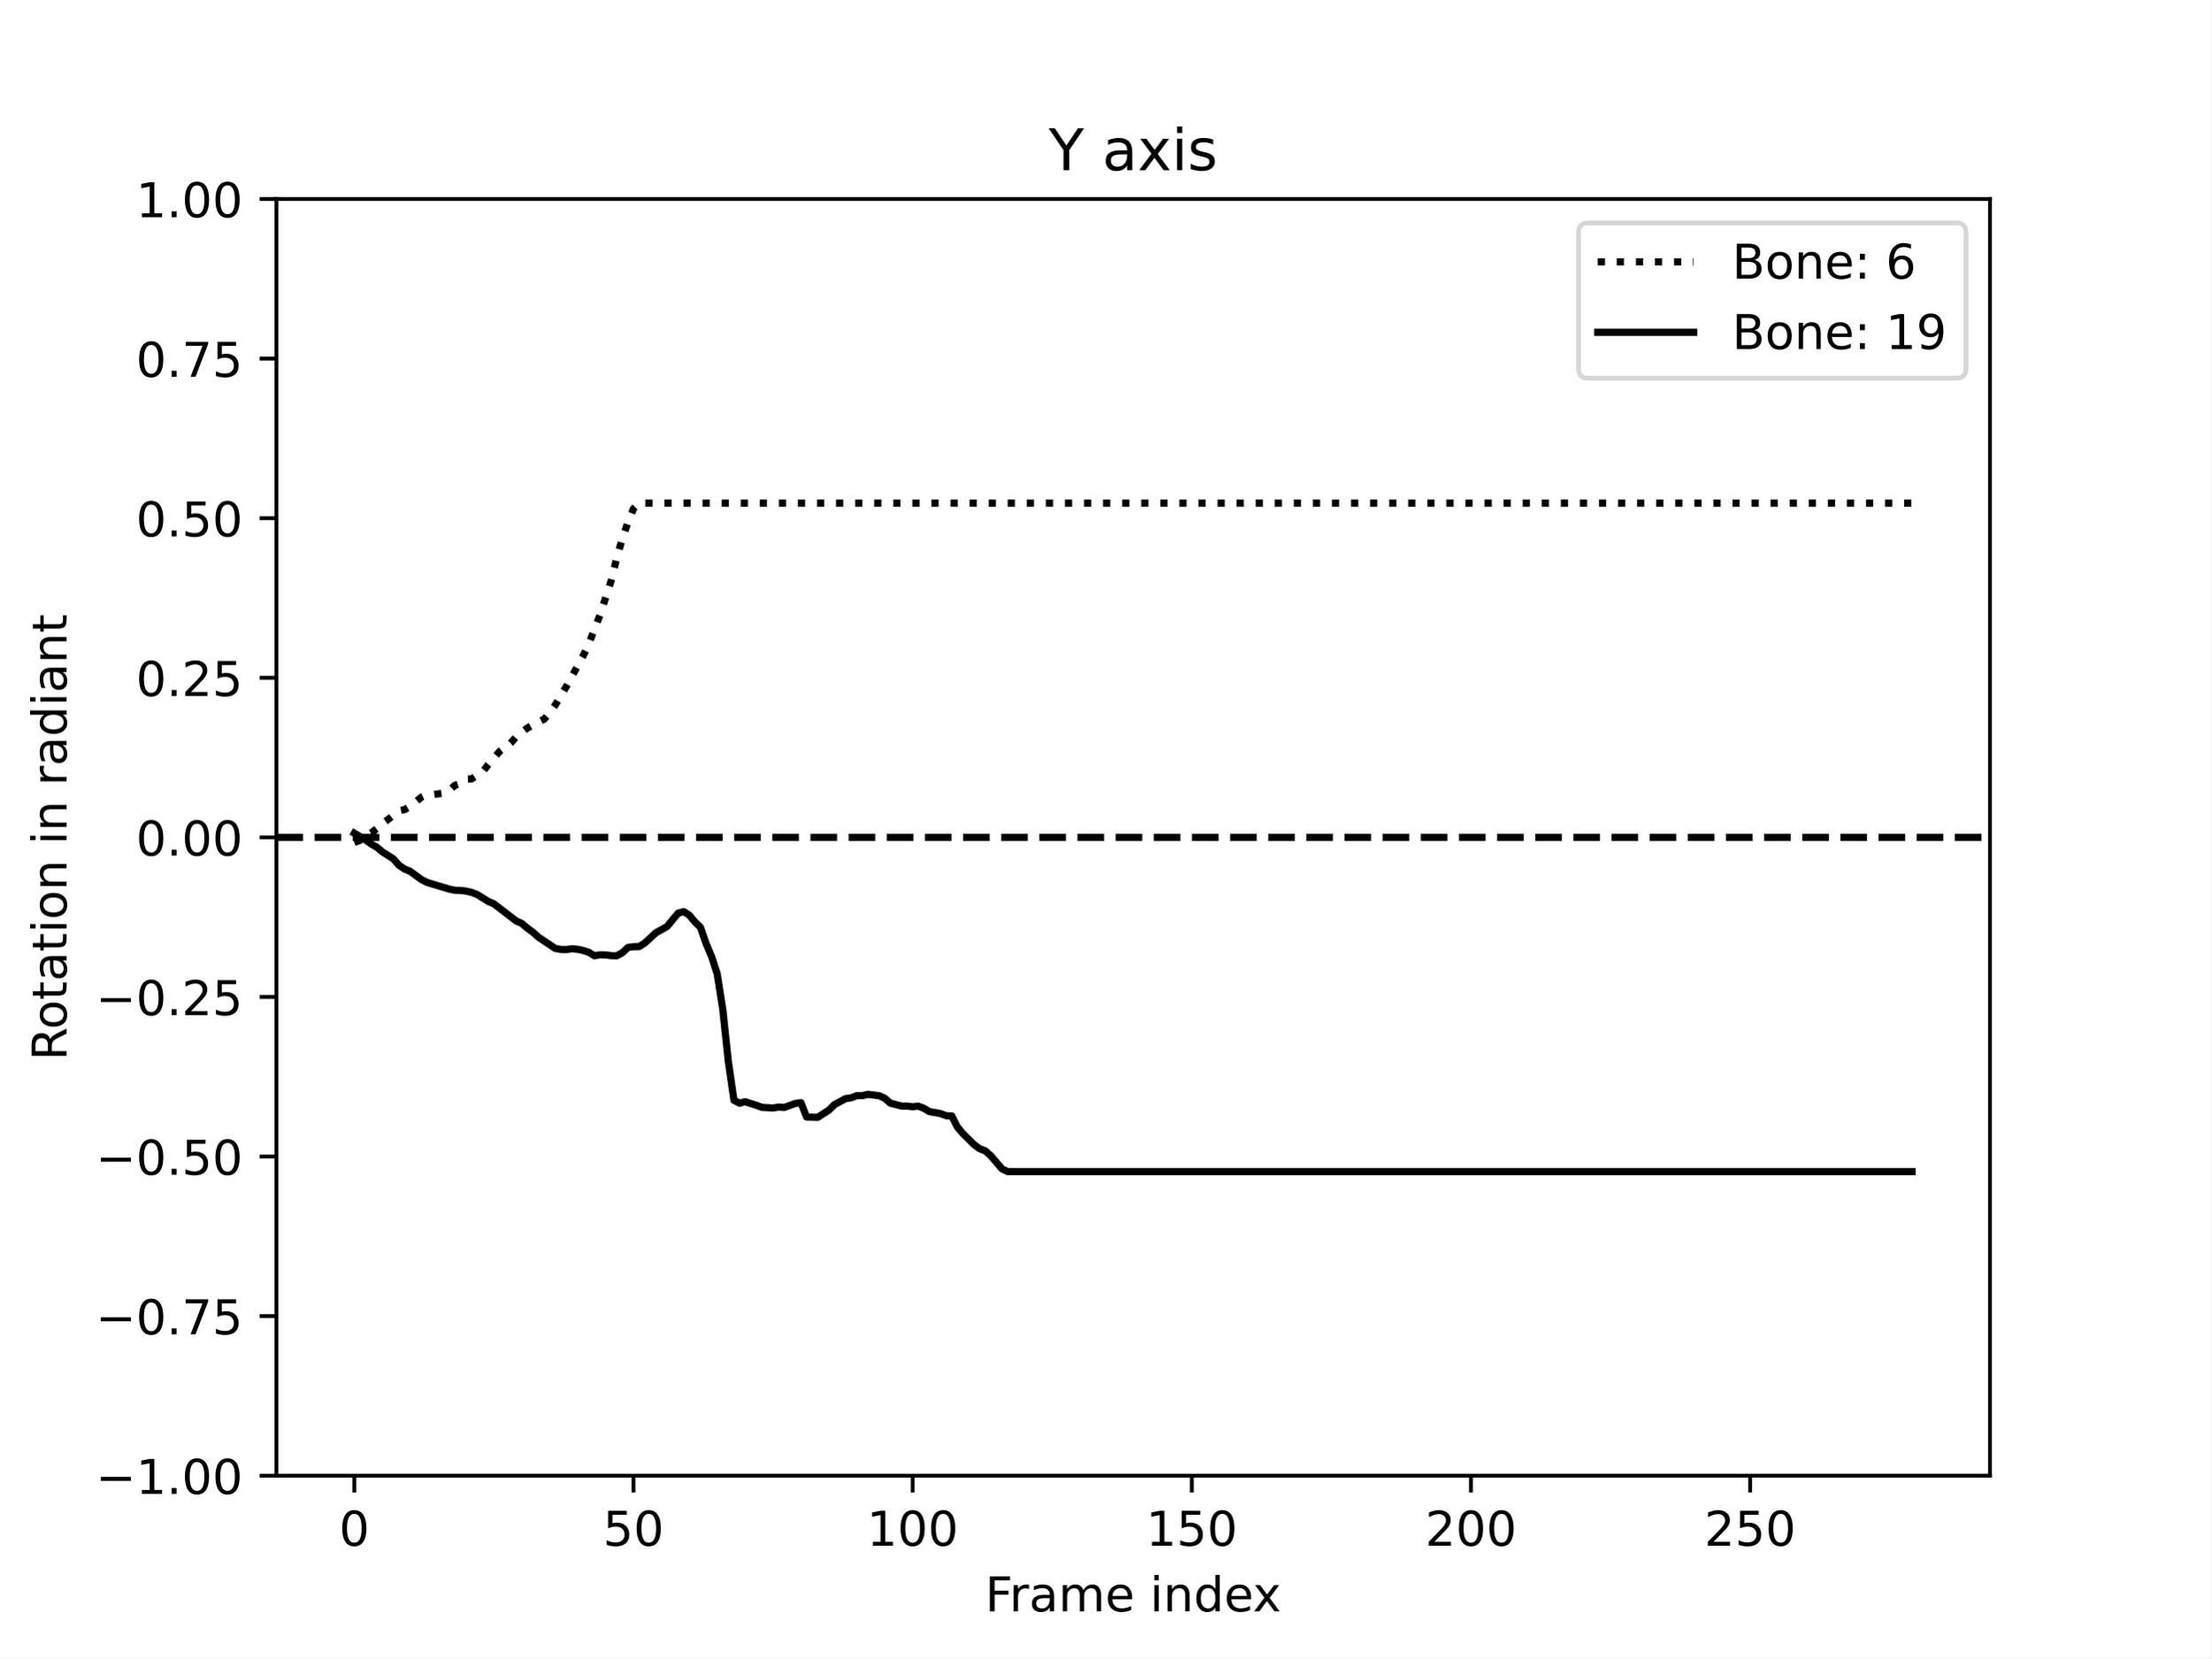
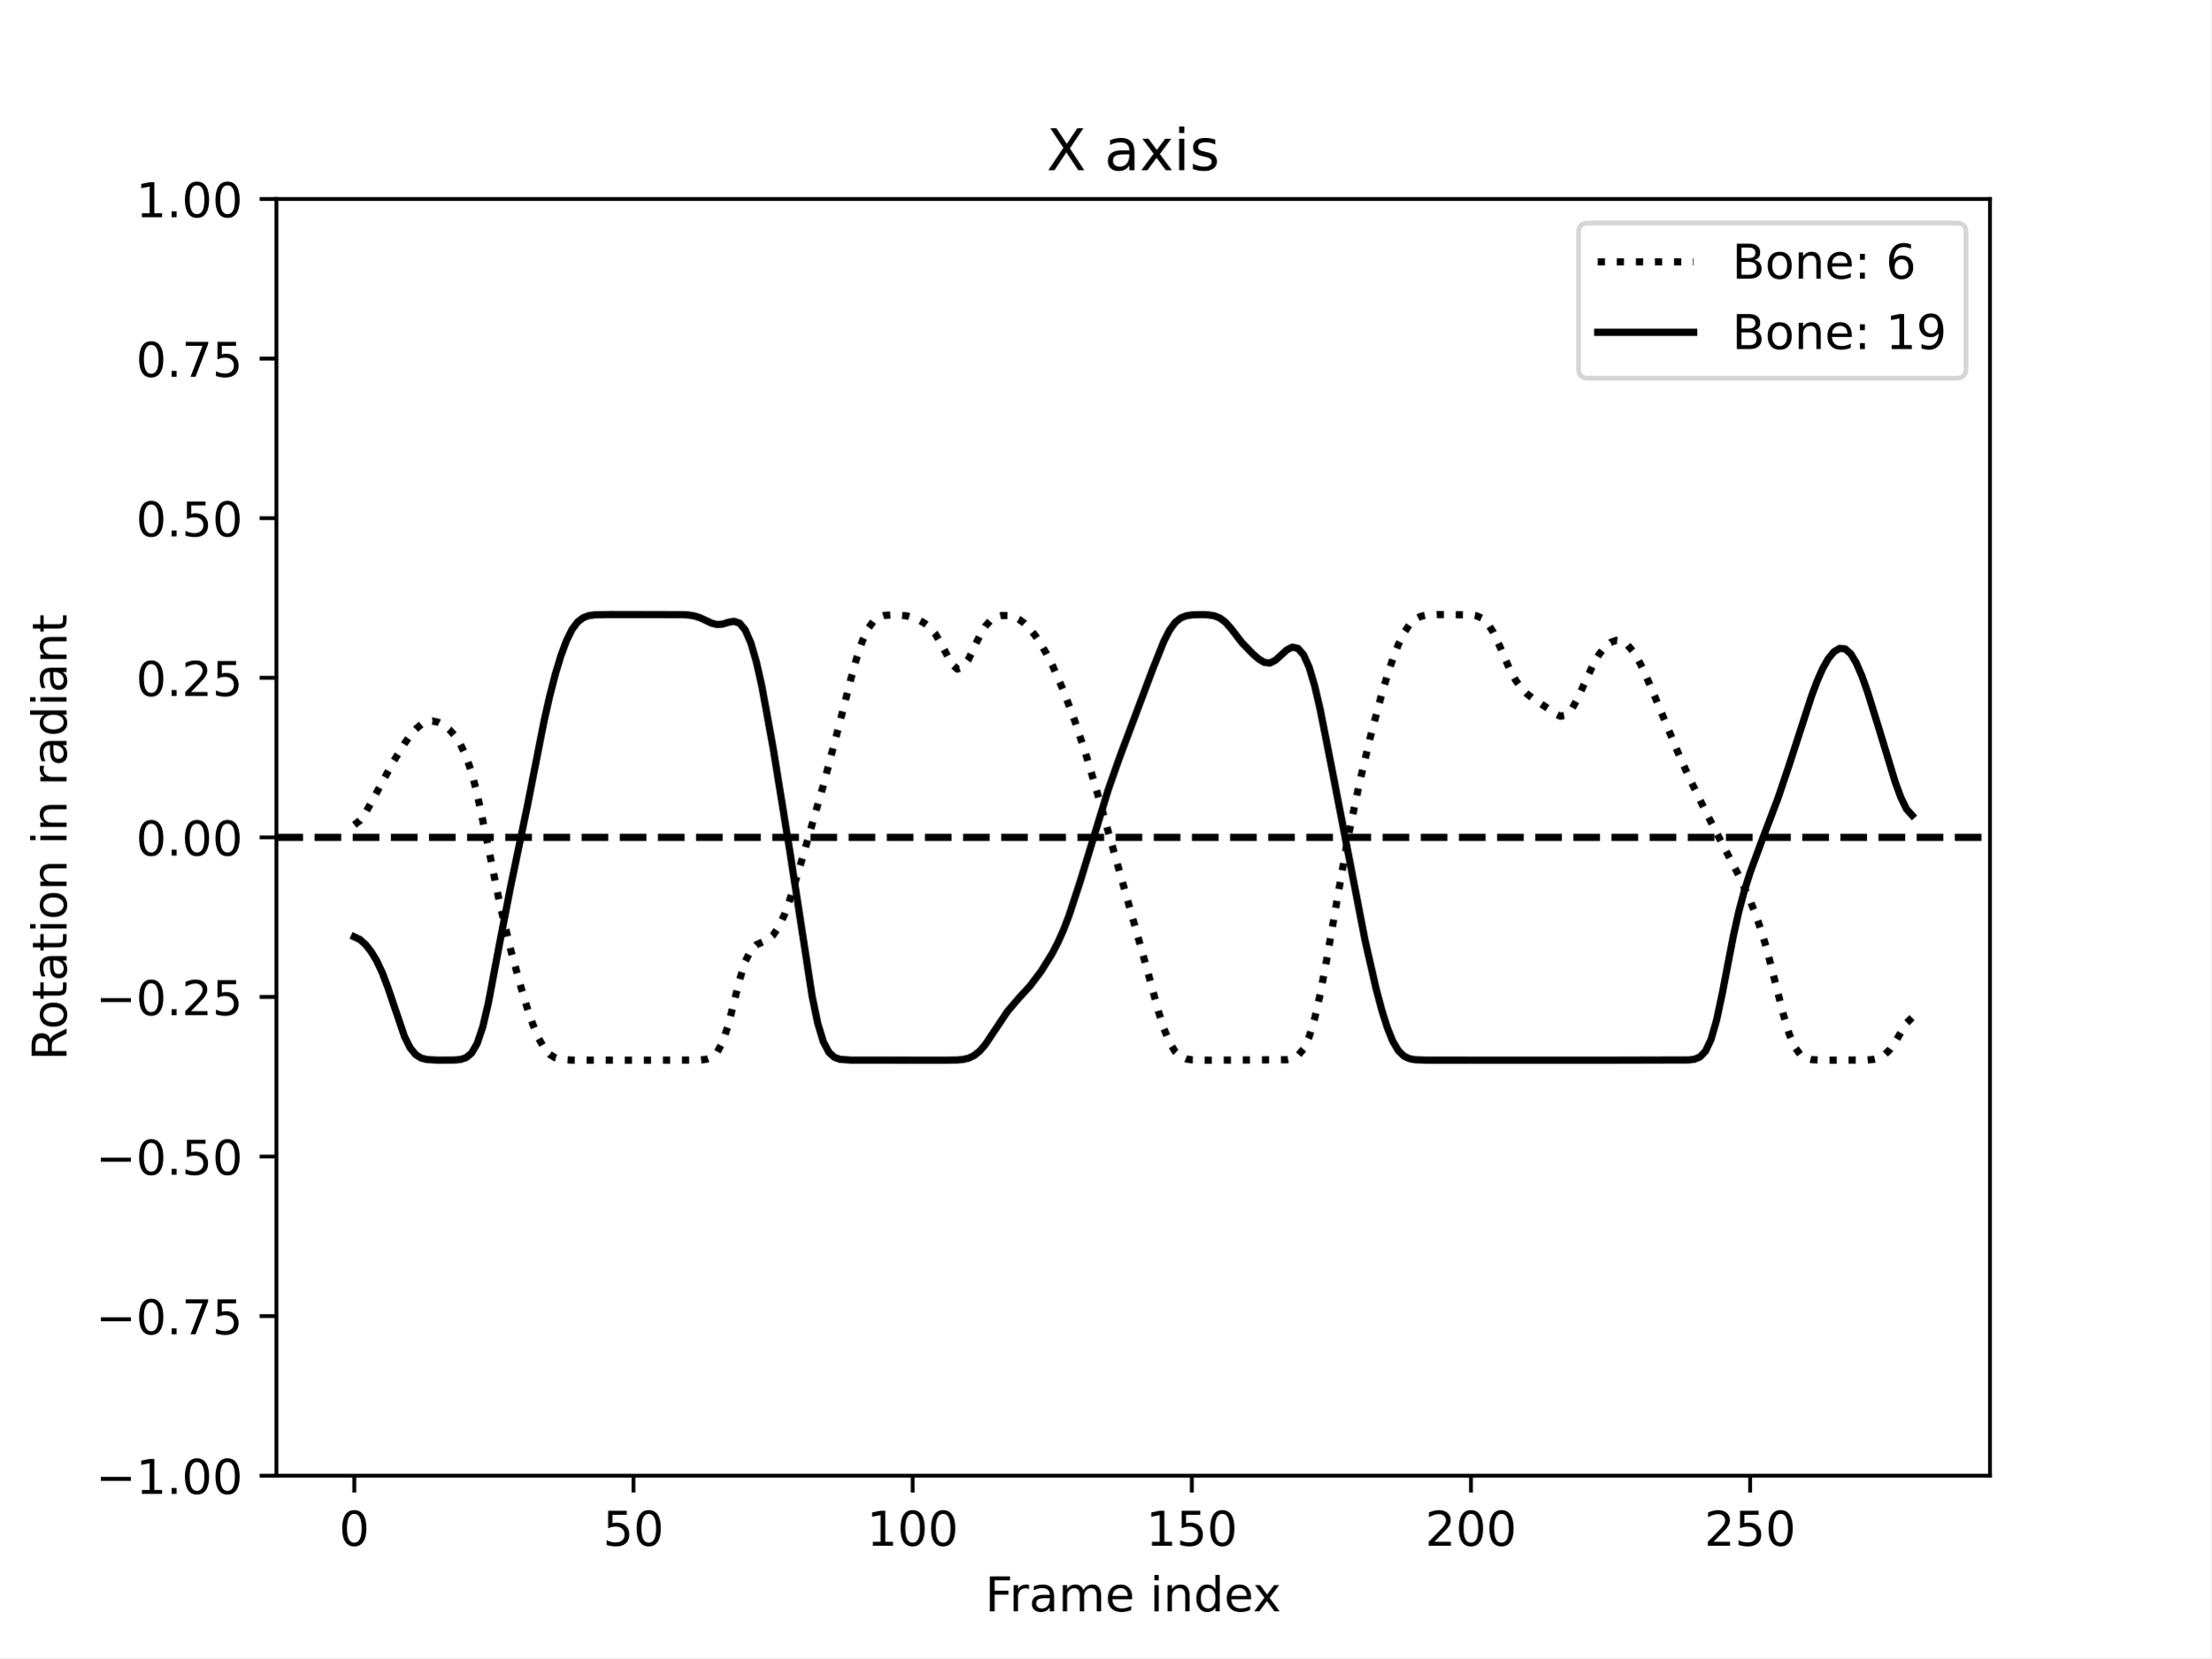
<svg xmlns="http://www.w3.org/2000/svg" xmlns:xlink="http://www.w3.org/1999/xlink" width="460.8pt" height="345.6pt" viewBox="0 0 460.8 345.6" version="1.1">
  <defs>
    <style type="text/css">*{stroke-linejoin: round; stroke-linecap: butt}</style>
  </defs>
  <g id="figure_1">
    <g id="patch_1">
      <path d="M 0 345.6  L 460.8 345.6  L 460.8 0  L 0 0  z " style="fill: #ffffff" />
    </g>
    <g id="axes_1">
      <g id="patch_2">
        <path d="M 57.6 307.584  L 414.72 307.584  L 414.72 41.472  L 57.6 41.472  z " style="fill: #ffffff" />
      </g>
      <g id="matplotlib.axis_1">
        <g id="xtick_1">
          <g id="line2d_1">
            <defs>
-               <path id="m593364c8c8" d="M 0 0  L 0 3.5  " style="stroke: #000000; stroke-width: 0.8" />
-             </defs>
-             <g>
-               <use xlink:href="#m593364c8c8" x="73.833" y="307.584" style="stroke: #000000; stroke-width: 0.8" />
+               <path id="m55a82434cf" d="M 0 0  L 0 3.5  " style="stroke: #000000; stroke-width: 0.8" />
+             </defs>
+             <g>
+               <use xlink:href="#m55a82434cf" x="73.833" y="307.584" style="stroke: #000000; stroke-width: 0.8" />
            </g>
          </g>
          <g id="text_1">
            <g transform="translate(70.65148 322.1824) scale(0.1 -0.1)">
              <defs>
                <path id="DejaVuSans-30" d="M 2034 4250  Q 1547 4250 1301 3770  Q 1056 3291 1056 2328  Q 1056 1369 1301 889  Q 1547 409 2034 409  Q 2525 409 2770 889  Q 3016 1369 3016 2328  Q 3016 3291 2770 3770  Q 2525 4250 2034 4250  z M 2034 4750  Q 2819 4750 3233 4129  Q 3647 3509 3647 2328  Q 3647 1150 3233 529  Q 2819 -91 2034 -91  Q 1250 -91 836 529  Q 422 1150 422 2328  Q 422 3509 836 4129  Q 1250 4750 2034 4750  z " transform="scale(0.015625)" />
              </defs>
              <use xlink:href="#DejaVuSans-30" />
            </g>
          </g>
        </g>
        <g id="xtick_2">
          <g id="line2d_2">
            <g>
-               <use xlink:href="#m593364c8c8" x="132.015" y="307.584" style="stroke: #000000; stroke-width: 0.8" />
+               <use xlink:href="#m55a82434cf" x="132.015" y="307.584" style="stroke: #000000; stroke-width: 0.8" />
            </g>
          </g>
          <g id="text_2">
            <g transform="translate(125.652 322.1824) scale(0.1 -0.1)">
              <defs>
                <path id="DejaVuSans-35" d="M 691 4666  L 3169 4666  L 3169 4134  L 1269 4134  L 1269 2991  Q 1406 3038 1543 3061  Q 1681 3084 1819 3084  Q 2600 3084 3056 2656  Q 3513 2228 3513 1497  Q 3513 744 3044 326  Q 2575 -91 1722 -91  Q 1428 -91 1123 -41  Q 819 9 494 109  L 494 744  Q 775 591 1075 516  Q 1375 441 1709 441  Q 2250 441 2565 725  Q 2881 1009 2881 1497  Q 2881 1984 2565 2268  Q 2250 2553 1709 2553  Q 1456 2553 1204 2497  Q 953 2441 691 2322  L 691 4666  z " transform="scale(0.015625)" />
              </defs>
              <use xlink:href="#DejaVuSans-35" />
              <use xlink:href="#DejaVuSans-30" x="63.623" />
            </g>
          </g>
        </g>
        <g id="xtick_3">
          <g id="line2d_3">
            <g>
-               <use xlink:href="#m593364c8c8" x="190.196" y="307.584" style="stroke: #000000; stroke-width: 0.8" />
+               <use xlink:href="#m55a82434cf" x="190.196" y="307.584" style="stroke: #000000; stroke-width: 0.8" />
            </g>
          </g>
          <g id="text_3">
            <g transform="translate(180.6526 322.1824) scale(0.1 -0.1)">
              <defs>
                <path id="DejaVuSans-31" d="M 794 531  L 1825 531  L 1825 4091  L 703 3866  L 703 4441  L 1819 4666  L 2450 4666  L 2450 531  L 3481 531  L 3481 0  L 794 0  L 794 531  z " transform="scale(0.015625)" />
              </defs>
              <use xlink:href="#DejaVuSans-31" />
              <use xlink:href="#DejaVuSans-30" x="63.623" />
              <use xlink:href="#DejaVuSans-30" x="127.246" />
            </g>
          </g>
        </g>
        <g id="xtick_4">
          <g id="line2d_4">
            <g>
-               <use xlink:href="#m593364c8c8" x="248.378" y="307.584" style="stroke: #000000; stroke-width: 0.8" />
+               <use xlink:href="#m55a82434cf" x="248.378" y="307.584" style="stroke: #000000; stroke-width: 0.8" />
            </g>
          </g>
          <g id="text_4">
            <g transform="translate(238.8344 322.1824) scale(0.1 -0.1)">
              <use xlink:href="#DejaVuSans-31" />
              <use xlink:href="#DejaVuSans-35" x="63.623" />
              <use xlink:href="#DejaVuSans-30" x="127.246" />
            </g>
          </g>
        </g>
        <g id="xtick_5">
          <g id="line2d_5">
            <g>
-               <use xlink:href="#m593364c8c8" x="306.56" y="307.584" style="stroke: #000000; stroke-width: 0.8" />
+               <use xlink:href="#m55a82434cf" x="306.56" y="307.584" style="stroke: #000000; stroke-width: 0.8" />
            </g>
          </g>
          <g id="text_5">
            <g transform="translate(297.0163 322.1824) scale(0.1 -0.1)">
              <defs>
                <path id="DejaVuSans-32" d="M 1228 531  L 3431 531  L 3431 0  L 469 0  L 469 531  Q 828 903 1448 1529  Q 2069 2156 2228 2338  Q 2531 2678 2651 2914  Q 2772 3150 2772 3378  Q 2772 3750 2511 3984  Q 2250 4219 1831 4219  Q 1534 4219 1204 4116  Q 875 4013 500 3803  L 500 4441  Q 881 4594 1212 4672  Q 1544 4750 1819 4750  Q 2544 4750 2975 4387  Q 3406 4025 3406 3419  Q 3406 3131 3298 2873  Q 3191 2616 2906 2266  Q 2828 2175 2409 1742  Q 1991 1309 1228 531  z " transform="scale(0.015625)" />
              </defs>
              <use xlink:href="#DejaVuSans-32" />
              <use xlink:href="#DejaVuSans-30" x="63.623" />
              <use xlink:href="#DejaVuSans-30" x="127.246" />
            </g>
          </g>
        </g>
        <g id="xtick_6">
          <g id="line2d_6">
            <g>
-               <use xlink:href="#m593364c8c8" x="364.742" y="307.584" style="stroke: #000000; stroke-width: 0.8" />
+               <use xlink:href="#m55a82434cf" x="364.742" y="307.584" style="stroke: #000000; stroke-width: 0.8" />
            </g>
          </g>
          <g id="text_6">
            <g transform="translate(355.1981 322.1824) scale(0.1 -0.1)">
              <use xlink:href="#DejaVuSans-32" />
              <use xlink:href="#DejaVuSans-35" x="63.623" />
              <use xlink:href="#DejaVuSans-30" x="127.246" />
            </g>
          </g>
        </g>
        <g id="text_7">
          <g transform="translate(205.3108 335.8606) scale(0.1 -0.1)">
            <defs>
              <path id="DejaVuSans-46" d="M 628 4666  L 3309 4666  L 3309 4134  L 1259 4134  L 1259 2759  L 3109 2759  L 3109 2228  L 1259 2228  L 1259 0  L 628 0  L 628 4666  z " transform="scale(0.015625)" />
              <path id="DejaVuSans-72" d="M 2631 2963  Q 2534 3019 2420 3045  Q 2306 3072 2169 3072  Q 1681 3072 1420 2755  Q 1159 2438 1159 1844  L 1159 0  L 581 0  L 581 3500  L 1159 3500  L 1159 2956  Q 1341 3275 1631 3429  Q 1922 3584 2338 3584  Q 2397 3584 2469 3576  Q 2541 3569 2628 3553  L 2631 2963  z " transform="scale(0.015625)" />
              <path id="DejaVuSans-61" d="M 2194 1759  Q 1497 1759 1228 1600  Q 959 1441 959 1056  Q 959 750 1161 570  Q 1363 391 1709 391  Q 2188 391 2477 730  Q 2766 1069 2766 1631  L 2766 1759  L 2194 1759  z M 3341 1997  L 3341 0  L 2766 0  L 2766 531  Q 2569 213 2275 61  Q 1981 -91 1556 -91  Q 1019 -91 701 211  Q 384 513 384 1019  Q 384 1609 779 1909  Q 1175 2209 1959 2209  L 2766 2209  L 2766 2266  Q 2766 2663 2505 2880  Q 2244 3097 1772 3097  Q 1472 3097 1187 3025  Q 903 2953 641 2809  L 641 3341  Q 956 3463 1253 3523  Q 1550 3584 1831 3584  Q 2591 3584 2966 3190  Q 3341 2797 3341 1997  z " transform="scale(0.015625)" />
              <path id="DejaVuSans-6d" d="M 3328 2828  Q 3544 3216 3844 3400  Q 4144 3584 4550 3584  Q 5097 3584 5394 3201  Q 5691 2819 5691 2113  L 5691 0  L 5113 0  L 5113 2094  Q 5113 2597 4934 2840  Q 4756 3084 4391 3084  Q 3944 3084 3684 2787  Q 3425 2491 3425 1978  L 3425 0  L 2847 0  L 2847 2094  Q 2847 2600 2669 2842  Q 2491 3084 2119 3084  Q 1678 3084 1418 2786  Q 1159 2488 1159 1978  L 1159 0  L 581 0  L 581 3500  L 1159 3500  L 1159 2956  Q 1356 3278 1631 3431  Q 1906 3584 2284 3584  Q 2666 3584 2933 3390  Q 3200 3197 3328 2828  z " transform="scale(0.015625)" />
              <path id="DejaVuSans-65" d="M 3597 1894  L 3597 1613  L 953 1613  Q 991 1019 1311 708  Q 1631 397 2203 397  Q 2534 397 2845 478  Q 3156 559 3463 722  L 3463 178  Q 3153 47 2828 -22  Q 2503 -91 2169 -91  Q 1331 -91 842 396  Q 353 884 353 1716  Q 353 2575 817 3079  Q 1281 3584 2069 3584  Q 2775 3584 3186 3129  Q 3597 2675 3597 1894  z M 3022 2063  Q 3016 2534 2758 2815  Q 2500 3097 2075 3097  Q 1594 3097 1305 2825  Q 1016 2553 972 2059  L 3022 2063  z " transform="scale(0.015625)" />
              <path id="DejaVuSans-20" transform="scale(0.015625)" />
              <path id="DejaVuSans-69" d="M 603 3500  L 1178 3500  L 1178 0  L 603 0  L 603 3500  z M 603 4863  L 1178 4863  L 1178 4134  L 603 4134  L 603 4863  z " transform="scale(0.015625)" />
              <path id="DejaVuSans-6e" d="M 3513 2113  L 3513 0  L 2938 0  L 2938 2094  Q 2938 2591 2744 2837  Q 2550 3084 2163 3084  Q 1697 3084 1428 2787  Q 1159 2491 1159 1978  L 1159 0  L 581 0  L 581 3500  L 1159 3500  L 1159 2956  Q 1366 3272 1645 3428  Q 1925 3584 2291 3584  Q 2894 3584 3203 3211  Q 3513 2838 3513 2113  z " transform="scale(0.015625)" />
              <path id="DejaVuSans-64" d="M 2906 2969  L 2906 4863  L 3481 4863  L 3481 0  L 2906 0  L 2906 525  Q 2725 213 2448 61  Q 2172 -91 1784 -91  Q 1150 -91 751 415  Q 353 922 353 1747  Q 353 2572 751 3078  Q 1150 3584 1784 3584  Q 2172 3584 2448 3432  Q 2725 3281 2906 2969  z M 947 1747  Q 947 1113 1208 752  Q 1469 391 1925 391  Q 2381 391 2643 752  Q 2906 1113 2906 1747  Q 2906 2381 2643 2742  Q 2381 3103 1925 3103  Q 1469 3103 1208 2742  Q 947 2381 947 1747  z " transform="scale(0.015625)" />
              <path id="DejaVuSans-78" d="M 3513 3500  L 2247 1797  L 3578 0  L 2900 0  L 1881 1375  L 863 0  L 184 0  L 1544 1831  L 300 3500  L 978 3500  L 1906 2253  L 2834 3500  L 3513 3500  z " transform="scale(0.015625)" />
            </defs>
            <use xlink:href="#DejaVuSans-46" />
            <use xlink:href="#DejaVuSans-72" x="50.27" />
            <use xlink:href="#DejaVuSans-61" x="91.383" />
            <use xlink:href="#DejaVuSans-6d" x="152.662" />
            <use xlink:href="#DejaVuSans-65" x="250.074" />
            <use xlink:href="#DejaVuSans-20" x="311.598" />
            <use xlink:href="#DejaVuSans-69" x="343.385" />
            <use xlink:href="#DejaVuSans-6e" x="371.168" />
            <use xlink:href="#DejaVuSans-64" x="434.547" />
            <use xlink:href="#DejaVuSans-65" x="498.023" />
            <use xlink:href="#DejaVuSans-78" x="557.797" />
          </g>
        </g>
      </g>
      <g id="matplotlib.axis_2">
        <g id="ytick_1">
          <g id="line2d_7">
            <defs>
-               <path id="mee7a17b10f" d="M 0 0  L -3.5 0  " style="stroke: #000000; stroke-width: 0.8" />
-             </defs>
-             <g>
-               <use xlink:href="#mee7a17b10f" x="57.6" y="307.584" style="stroke: #000000; stroke-width: 0.8" />
+               <path id="mac22439e3e" d="M 0 0  L -3.5 0  " style="stroke: #000000; stroke-width: 0.8" />
+             </defs>
+             <g>
+               <use xlink:href="#mac22439e3e" x="57.6" y="307.584" style="stroke: #000000; stroke-width: 0.8" />
            </g>
          </g>
          <g id="text_8">
            <g transform="translate(19.95469 311.3832) scale(0.1 -0.1)">
              <defs>
                <path id="DejaVuSans-2212" d="M 678 2272  L 4684 2272  L 4684 1741  L 678 1741  L 678 2272  z " transform="scale(0.015625)" />
                <path id="DejaVuSans-2e" d="M 684 794  L 1344 794  L 1344 0  L 684 0  L 684 794  z " transform="scale(0.015625)" />
              </defs>
              <use xlink:href="#DejaVuSans-2212" />
              <use xlink:href="#DejaVuSans-31" x="83.789" />
              <use xlink:href="#DejaVuSans-2e" x="147.412" />
              <use xlink:href="#DejaVuSans-30" x="179.199" />
              <use xlink:href="#DejaVuSans-30" x="242.822" />
            </g>
          </g>
        </g>
        <g id="ytick_2">
          <g id="line2d_8">
            <g>
-               <use xlink:href="#mee7a17b10f" x="57.6" y="274.32" style="stroke: #000000; stroke-width: 0.8" />
+               <use xlink:href="#mac22439e3e" x="57.6" y="274.32" style="stroke: #000000; stroke-width: 0.8" />
            </g>
          </g>
          <g id="text_9">
            <g transform="translate(19.95469 278.1192) scale(0.1 -0.1)">
              <defs>
                <path id="DejaVuSans-37" d="M 525 4666  L 3525 4666  L 3525 4397  L 1831 0  L 1172 0  L 2766 4134  L 525 4134  L 525 4666  z " transform="scale(0.015625)" />
              </defs>
              <use xlink:href="#DejaVuSans-2212" />
              <use xlink:href="#DejaVuSans-30" x="83.789" />
              <use xlink:href="#DejaVuSans-2e" x="147.412" />
              <use xlink:href="#DejaVuSans-37" x="179.199" />
              <use xlink:href="#DejaVuSans-35" x="242.822" />
            </g>
          </g>
        </g>
        <g id="ytick_3">
          <g id="line2d_9">
            <g>
-               <use xlink:href="#mee7a17b10f" x="57.6" y="241.056" style="stroke: #000000; stroke-width: 0.8" />
+               <use xlink:href="#mac22439e3e" x="57.6" y="241.056" style="stroke: #000000; stroke-width: 0.8" />
            </g>
          </g>
          <g id="text_10">
            <g transform="translate(19.95469 244.8552) scale(0.1 -0.1)">
              <use xlink:href="#DejaVuSans-2212" />
              <use xlink:href="#DejaVuSans-30" x="83.789" />
              <use xlink:href="#DejaVuSans-2e" x="147.412" />
              <use xlink:href="#DejaVuSans-35" x="179.199" />
              <use xlink:href="#DejaVuSans-30" x="242.822" />
            </g>
          </g>
        </g>
        <g id="ytick_4">
          <g id="line2d_10">
            <g>
-               <use xlink:href="#mee7a17b10f" x="57.6" y="207.792" style="stroke: #000000; stroke-width: 0.8" />
+               <use xlink:href="#mac22439e3e" x="57.6" y="207.792" style="stroke: #000000; stroke-width: 0.8" />
            </g>
          </g>
          <g id="text_11">
            <g transform="translate(19.95469 211.5912) scale(0.1 -0.1)">
              <use xlink:href="#DejaVuSans-2212" />
              <use xlink:href="#DejaVuSans-30" x="83.789" />
              <use xlink:href="#DejaVuSans-2e" x="147.412" />
              <use xlink:href="#DejaVuSans-32" x="179.199" />
              <use xlink:href="#DejaVuSans-35" x="242.822" />
            </g>
          </g>
        </g>
        <g id="ytick_5">
          <g id="line2d_11">
            <g>
-               <use xlink:href="#mee7a17b10f" x="57.6" y="174.528" style="stroke: #000000; stroke-width: 0.8" />
+               <use xlink:href="#mac22439e3e" x="57.6" y="174.528" style="stroke: #000000; stroke-width: 0.8" />
            </g>
          </g>
          <g id="text_12">
            <g transform="translate(28.33438 178.3272) scale(0.1 -0.1)">
              <use xlink:href="#DejaVuSans-30" />
              <use xlink:href="#DejaVuSans-2e" x="63.623" />
              <use xlink:href="#DejaVuSans-30" x="95.41" />
              <use xlink:href="#DejaVuSans-30" x="159.033" />
            </g>
          </g>
        </g>
        <g id="ytick_6">
          <g id="line2d_12">
            <g>
-               <use xlink:href="#mee7a17b10f" x="57.6" y="141.264" style="stroke: #000000; stroke-width: 0.8" />
+               <use xlink:href="#mac22439e3e" x="57.6" y="141.264" style="stroke: #000000; stroke-width: 0.8" />
            </g>
          </g>
          <g id="text_13">
            <g transform="translate(28.33438 145.0632) scale(0.1 -0.1)">
              <use xlink:href="#DejaVuSans-30" />
              <use xlink:href="#DejaVuSans-2e" x="63.623" />
              <use xlink:href="#DejaVuSans-32" x="95.41" />
              <use xlink:href="#DejaVuSans-35" x="159.033" />
            </g>
          </g>
        </g>
        <g id="ytick_7">
          <g id="line2d_13">
            <g>
-               <use xlink:href="#mee7a17b10f" x="57.6" y="108" style="stroke: #000000; stroke-width: 0.8" />
+               <use xlink:href="#mac22439e3e" x="57.6" y="108" style="stroke: #000000; stroke-width: 0.8" />
            </g>
          </g>
          <g id="text_14">
            <g transform="translate(28.33438 111.7992) scale(0.1 -0.1)">
              <use xlink:href="#DejaVuSans-30" />
              <use xlink:href="#DejaVuSans-2e" x="63.623" />
              <use xlink:href="#DejaVuSans-35" x="95.41" />
              <use xlink:href="#DejaVuSans-30" x="159.033" />
            </g>
          </g>
        </g>
        <g id="ytick_8">
          <g id="line2d_14">
            <g>
-               <use xlink:href="#mee7a17b10f" x="57.6" y="74.736" style="stroke: #000000; stroke-width: 0.8" />
+               <use xlink:href="#mac22439e3e" x="57.6" y="74.736" style="stroke: #000000; stroke-width: 0.8" />
            </g>
          </g>
          <g id="text_15">
            <g transform="translate(28.33438 78.53522) scale(0.1 -0.1)">
              <use xlink:href="#DejaVuSans-30" />
              <use xlink:href="#DejaVuSans-2e" x="63.623" />
              <use xlink:href="#DejaVuSans-37" x="95.41" />
              <use xlink:href="#DejaVuSans-35" x="159.033" />
            </g>
          </g>
        </g>
        <g id="ytick_9">
          <g id="line2d_15">
            <g>
-               <use xlink:href="#mee7a17b10f" x="57.6" y="41.472" style="stroke: #000000; stroke-width: 0.8" />
+               <use xlink:href="#mac22439e3e" x="57.6" y="41.472" style="stroke: #000000; stroke-width: 0.8" />
            </g>
          </g>
          <g id="text_16">
            <g transform="translate(28.33438 45.27122) scale(0.1 -0.1)">
              <use xlink:href="#DejaVuSans-31" />
              <use xlink:href="#DejaVuSans-2e" x="63.623" />
              <use xlink:href="#DejaVuSans-30" x="95.41" />
              <use xlink:href="#DejaVuSans-30" x="159.033" />
            </g>
          </g>
        </g>
        <g id="text_17">
          <g transform="translate(13.875 221.0499) rotate(-90) scale(0.1 -0.1)">
            <defs>
              <path id="DejaVuSans-52" d="M 2841 2188  Q 3044 2119 3236 1894  Q 3428 1669 3622 1275  L 4263 0  L 3584 0  L 2988 1197  Q 2756 1666 2539 1819  Q 2322 1972 1947 1972  L 1259 1972  L 1259 0  L 628 0  L 628 4666  L 2053 4666  Q 2853 4666 3247 4331  Q 3641 3997 3641 3322  Q 3641 2881 3436 2590  Q 3231 2300 2841 2188  z M 1259 4147  L 1259 2491  L 2053 2491  Q 2509 2491 2742 2702  Q 2975 2913 2975 3322  Q 2975 3731 2742 3939  Q 2509 4147 2053 4147  L 1259 4147  z " transform="scale(0.015625)" />
              <path id="DejaVuSans-6f" d="M 1959 3097  Q 1497 3097 1228 2736  Q 959 2375 959 1747  Q 959 1119 1226 758  Q 1494 397 1959 397  Q 2419 397 2687 759  Q 2956 1122 2956 1747  Q 2956 2369 2687 2733  Q 2419 3097 1959 3097  z M 1959 3584  Q 2709 3584 3137 3096  Q 3566 2609 3566 1747  Q 3566 888 3137 398  Q 2709 -91 1959 -91  Q 1206 -91 779 398  Q 353 888 353 1747  Q 353 2609 779 3096  Q 1206 3584 1959 3584  z " transform="scale(0.015625)" />
              <path id="DejaVuSans-74" d="M 1172 4494  L 1172 3500  L 2356 3500  L 2356 3053  L 1172 3053  L 1172 1153  Q 1172 725 1289 603  Q 1406 481 1766 481  L 2356 481  L 2356 0  L 1766 0  Q 1100 0 847 248  Q 594 497 594 1153  L 594 3053  L 172 3053  L 172 3500  L 594 3500  L 594 4494  L 1172 4494  z " transform="scale(0.015625)" />
            </defs>
            <use xlink:href="#DejaVuSans-52" />
            <use xlink:href="#DejaVuSans-6f" x="64.982" />
            <use xlink:href="#DejaVuSans-74" x="126.164" />
            <use xlink:href="#DejaVuSans-61" x="165.373" />
            <use xlink:href="#DejaVuSans-74" x="226.652" />
            <use xlink:href="#DejaVuSans-69" x="265.861" />
            <use xlink:href="#DejaVuSans-6f" x="293.645" />
            <use xlink:href="#DejaVuSans-6e" x="354.826" />
            <use xlink:href="#DejaVuSans-20" x="418.205" />
            <use xlink:href="#DejaVuSans-69" x="449.992" />
            <use xlink:href="#DejaVuSans-6e" x="477.775" />
            <use xlink:href="#DejaVuSans-20" x="541.154" />
            <use xlink:href="#DejaVuSans-72" x="572.941" />
            <use xlink:href="#DejaVuSans-61" x="614.055" />
            <use xlink:href="#DejaVuSans-64" x="675.334" />
            <use xlink:href="#DejaVuSans-69" x="738.811" />
            <use xlink:href="#DejaVuSans-61" x="766.594" />
            <use xlink:href="#DejaVuSans-6e" x="827.873" />
            <use xlink:href="#DejaVuSans-74" x="891.252" />
          </g>
        </g>
      </g>
      <g id="line2d_16">
-         <path d="M 73.833 175.586  L 74.996 175.171  L 76.16 174.154  L 77.324 173.613  L 78.487 172.739  L 79.651 171.654  L 80.815 170.838  L 83.142 168.985  L 84.305 168.746  L 85.469 168.077  L 87.796 166.163  L 88.96 165.634  L 90.124 165.626  L 92.451 165.3  L 93.615 164.768  L 94.778 163.694  L 95.942 163.304  L 97.105 162.364  L 98.269 162.345  L 100.596 160.869  L 101.76 159.35  L 104.087 156.641  L 106.415 154.881  L 107.578 153.552  L 109.905 151.736  L 112.233 150.465  L 113.396 149.899  L 114.56 148.532  L 115.724 146.922  L 118.051 143.033  L 120.378 138.767  L 121.542 136.655  L 122.705 134.17  L 125.033 128.181  L 127.36 121.042  L 128.524 116.276  L 129.687 112.276  L 130.851 108.879  L 132.015 106.026  L 133.178 104.86  L 398.487 104.86  L 398.487 104.86  " clip-path="url(#p634ec8cc7d)" style="fill: none; stroke-dasharray: 1.5,2.475; stroke-dashoffset: 0; stroke: #000000; stroke-width: 1.5" />
+         <path d="M 73.833 171.929  L 74.996 171.033  L 76.16 169.434  L 78.487 165.197  L 81.978 158.727  L 84.305 154.96  L 85.469 153.324  L 86.633 151.966  L 87.796 150.982  L 88.96 150.421  L 90.124 150.278  L 91.287 150.522  L 92.451 151.117  L 93.615 152.047  L 94.778 153.344  L 95.942 155.125  L 97.105 157.595  L 98.269 160.988  L 99.433 165.415  L 101.76 176.585  L 104.087 188.077  L 106.415 197.947  L 108.742 206.397  L 109.905 210.19  L 111.069 213.58  L 112.233 216.385  L 113.396 218.457  L 114.56 219.782  L 115.724 220.496  L 116.887 220.815  L 119.215 220.964  L 136.669 220.973  L 145.978 220.936  L 147.142 220.807  L 148.305 220.389  L 149.469 219.311  L 150.633 217.11  L 151.796 213.544  L 154.124 204.255  L 155.287 200.462  L 156.451 198.076  L 157.615 196.92  L 159.942 195.89  L 161.105 194.915  L 162.269 193.22  L 163.433 190.734  L 164.596 187.537  L 166.924 179.873  L 171.578 163.703  L 175.069 150.36  L 177.396 141.215  L 178.56 137.054  L 179.724 133.581  L 180.887 131.036  L 182.051 129.445  L 183.215 128.612  L 184.378 128.255  L 186.705 128.128  L 189.033 128.377  L 190.196 128.699  L 191.36 129.169  L 192.524 129.794  L 193.687 130.678  L 194.851 132.029  L 196.015 133.975  L 198.342 138.373  L 199.505 139.455  L 200.669 139.106  L 201.833 137.437  L 204.16 132.541  L 205.324 130.547  L 206.487 129.242  L 207.651 128.552  L 208.815 128.29  L 209.978 128.303  L 211.142 128.549  L 212.305 129.063  L 213.469 129.896  L 214.633 131.064  L 215.796 132.545  L 216.96 134.303  L 218.124 136.318  L 219.287 138.59  L 221.615 143.924  L 223.942 150.131  L 226.269 157.128  L 228.596 164.96  L 239.069 202.081  L 241.396 210.721  L 242.56 214.399  L 243.724 217.253  L 244.887 219.16  L 246.051 220.228  L 247.215 220.72  L 248.378 220.903  L 251.869 220.973  L 268.16 220.884  L 269.324 220.652  L 270.487 220.025  L 271.651 218.648  L 272.815 216.15  L 273.978 212.314  L 275.142 207.184  L 276.305 201.042  L 280.96 174.448  L 283.287 163.345  L 285.615 153.501  L 287.942 144.732  L 289.105 140.839  L 290.269 137.342  L 291.433 134.328  L 292.596 131.909  L 293.76 130.159  L 294.924 129.058  L 296.087 128.47  L 297.251 128.211  L 299.578 128.09  L 306.56 128.159  L 307.724 128.355  L 308.887 128.872  L 310.051 129.957  L 311.215 131.784  L 312.378 134.275  L 314.705 139.662  L 315.869 141.786  L 317.033 143.391  L 318.196 144.589  L 319.36 145.507  L 322.851 147.838  L 324.015 148.71  L 325.178 149.274  L 326.342 149.09  L 327.505 147.906  L 328.669 145.827  L 332.16 138.229  L 333.324 136.298  L 334.487 134.848  L 335.651 133.894  L 336.815 133.471  L 337.978 133.63  L 339.142 134.392  L 340.305 135.735  L 341.469 137.602  L 342.633 139.913  L 344.96 145.38  L 349.615 156.644  L 351.942 161.886  L 355.433 169.074  L 358.924 175.87  L 362.415 182.556  L 364.742 187.694  L 365.905 190.661  L 367.069 194.025  L 368.233 197.901  L 370.56 207.067  L 371.724 211.672  L 372.887 215.536  L 374.051 218.259  L 375.215 219.839  L 376.378 220.583  L 377.542 220.864  L 379.869 220.969  L 389.178 220.934  L 390.342 220.831  L 391.505 220.549  L 392.669 219.926  L 393.833 218.797  L 394.996 217.125  L 397.324 213.248  L 398.487 212.106  L 398.487 212.106  " clip-path="url(#pc370d5394c)" style="fill: none; stroke-dasharray: 1.5,2.475; stroke-dashoffset: 0; stroke: #000000; stroke-width: 1.5" />
      </g>
      <g id="line2d_17">
-         <path d="M 73.833 173.661  L 76.16 175.045  L 77.324 175.902  L 78.487 176.555  L 79.651 177.531  L 81.978 179.018  L 83.142 180.348  L 84.305 181.126  L 85.469 181.605  L 87.796 183.313  L 88.96 183.914  L 93.615 185.314  L 94.778 185.559  L 95.942 185.588  L 97.105 185.728  L 98.269 185.99  L 99.433 186.444  L 101.76 187.89  L 102.924 188.388  L 107.578 191.96  L 108.742 192.473  L 109.905 193.478  L 111.069 194.311  L 112.233 195.36  L 115.724 197.684  L 116.887 197.89  L 118.051 197.917  L 119.215 197.75  L 120.378 197.864  L 121.542 198.112  L 122.705 198.496  L 123.869 199.21  L 125.033 199.011  L 126.196 199.043  L 127.36 199.189  L 128.524 199.214  L 129.687 198.588  L 130.851 197.494  L 132.015 197.317  L 133.178 197.312  L 134.342 196.583  L 136.669 194.432  L 138.996 193.13  L 141.324 190.329  L 142.487 190.014  L 143.651 190.755  L 144.815 192.145  L 145.978 193.293  L 147.142 196.667  L 148.305 199.412  L 149.469 203.022  L 150.633 210.489  L 151.796 221.387  L 152.96 229.348  L 154.124 229.936  L 155.287 229.637  L 157.615 230.378  L 158.778 230.812  L 161.105 230.943  L 162.269 230.753  L 163.433 230.839  L 165.76 229.989  L 166.924 229.844  L 168.087 232.828  L 170.415 232.891  L 172.742 231.384  L 173.905 230.231  L 176.233 228.991  L 177.396 228.822  L 178.56 228.378  L 179.724 228.371  L 180.887 228.093  L 183.215 228.385  L 184.378 228.916  L 185.542 229.931  L 187.869 230.54  L 189.033 230.551  L 190.196 230.692  L 191.36 230.559  L 192.524 231  L 193.687 231.701  L 196.015 232.11  L 197.178 232.552  L 198.342 232.593  L 199.505 234.895  L 200.669 236.285  L 202.996 238.568  L 204.16 239.435  L 205.324 239.881  L 206.487 240.898  L 208.815 243.629  L 209.978 244.196  L 398.487 244.196  L 398.487 244.196  " clip-path="url(#p634ec8cc7d)" style="fill: none; stroke: #000000; stroke-width: 1.5; stroke-linecap: square" />
+         <path d="M 73.833 195.271  L 74.996 195.819  L 76.16 196.854  L 77.324 198.321  L 78.487 200.246  L 79.651 202.72  L 80.815 205.793  L 84.305 216.079  L 85.469 218.407  L 86.633 219.832  L 87.796 220.549  L 88.96 220.843  L 91.287 220.967  L 94.778 220.941  L 95.942 220.83  L 97.105 220.466  L 98.269 219.51  L 99.433 217.496  L 100.596 214.038  L 101.76 209.111  L 104.087 196.754  L 106.415 184.738  L 109.905 167.952  L 113.396 150.195  L 114.56 145.046  L 115.724 140.527  L 116.887 136.671  L 118.051 133.534  L 119.215 131.185  L 120.378 129.625  L 121.542 128.739  L 122.705 128.317  L 123.869 128.152  L 127.36 128.083  L 142.487 128.116  L 143.651 128.198  L 144.815 128.402  L 145.978 128.789  L 148.305 129.886  L 149.469 130.175  L 150.633 130.068  L 151.796 129.708  L 152.96 129.49  L 154.124 129.885  L 155.287 131.287  L 156.451 133.945  L 157.615 137.923  L 158.778 143.091  L 161.105 155.839  L 164.596 177.422  L 169.251 207.691  L 170.415 213.285  L 171.578 217.122  L 172.742 219.334  L 173.905 220.39  L 175.069 220.802  L 177.396 220.965  L 197.178 220.972  L 199.505 220.933  L 200.669 220.832  L 201.833 220.569  L 202.996 220.02  L 204.16 219.083  L 205.324 217.742  L 207.651 214.26  L 209.978 210.782  L 212.305 208.063  L 214.633 205.533  L 216.96 202.462  L 219.287 198.719  L 220.451 196.48  L 221.615 193.874  L 222.778 190.852  L 225.105 183.756  L 230.924 164.701  L 233.251 158.054  L 240.233 139.468  L 242.56 133.643  L 243.724 131.365  L 244.887 129.757  L 246.051 128.807  L 247.215 128.344  L 248.378 128.16  L 250.705 128.104  L 251.869 128.16  L 253.033 128.345  L 254.196 128.797  L 255.36 129.663  L 256.524 130.959  L 258.851 133.981  L 261.178 136.377  L 262.342 137.37  L 263.505 138.074  L 264.669 138.191  L 265.833 137.599  L 268.16 135.466  L 269.324 134.886  L 270.487 135.135  L 271.651 136.453  L 272.815 139.027  L 273.978 142.914  L 275.142 147.922  L 277.469 159.692  L 284.451 195.842  L 286.778 206.046  L 287.942 210.427  L 289.105 214.149  L 290.269 217.035  L 291.433 218.997  L 292.596 220.13  L 293.76 220.672  L 294.924 220.885  L 297.251 220.969  L 335.651 220.973  L 351.942 220.93  L 353.105 220.786  L 354.269 220.316  L 355.433 219.11  L 356.596 216.641  L 357.76 212.572  L 358.924 207.1  L 361.251 195.022  L 362.415 189.839  L 363.578 185.508  L 364.742 181.84  L 367.069 175.527  L 370.56 166.314  L 372.887 159.409  L 377.542 145.058  L 378.705 141.958  L 379.869 139.322  L 381.033 137.268  L 382.196 135.856  L 383.36 135.144  L 384.524 135.237  L 385.687 136.243  L 386.851 138.165  L 388.015 140.859  L 389.178 144.114  L 391.505 151.601  L 394.996 163.081  L 396.16 166.241  L 397.324 168.627  L 398.487 169.926  L 398.487 169.926  " clip-path="url(#pc370d5394c)" style="fill: none; stroke: #000000; stroke-width: 1.5; stroke-linecap: square" />
      </g>
      <g id="line2d_18">
-         <path d="M 57.6 174.528  L 414.72 174.528  " clip-path="url(#p634ec8cc7d)" style="fill: none; stroke-dasharray: 5.55,2.4; stroke-dashoffset: 0; stroke: #000000; stroke-width: 1.5" />
+         <path d="M 57.6 174.528  L 414.72 174.528  " clip-path="url(#pc370d5394c)" style="fill: none; stroke-dasharray: 5.55,2.4; stroke-dashoffset: 0; stroke: #000000; stroke-width: 1.5" />
      </g>
      <g id="patch_3">
        <path d="M 57.6 307.584  L 57.6 41.472  " style="fill: none; stroke: #000000; stroke-width: 0.8; stroke-linejoin: miter; stroke-linecap: square" />
      </g>
      <g id="patch_4">
        <path d="M 414.72 307.584  L 414.72 41.472  " style="fill: none; stroke: #000000; stroke-width: 0.8; stroke-linejoin: miter; stroke-linecap: square" />
      </g>
      <g id="patch_5">
        <path d="M 57.6 307.584  L 414.72 307.584  " style="fill: none; stroke: #000000; stroke-width: 0.8; stroke-linejoin: miter; stroke-linecap: square" />
      </g>
      <g id="patch_6">
        <path d="M 57.6 41.472  L 414.72 41.472  " style="fill: none; stroke: #000000; stroke-width: 0.8; stroke-linejoin: miter; stroke-linecap: square" />
      </g>
      <g id="text_18">
-         <g transform="translate(218.5678 35.472) scale(0.12 -0.12)">
+         <g transform="translate(218.1225 35.472) scale(0.12 -0.12)">
          <defs>
-             <path id="DejaVuSans-59" d="M -13 4666  L 666 4666  L 1959 2747  L 3244 4666  L 3922 4666  L 2272 2222  L 2272 0  L 1638 0  L 1638 2222  L -13 4666  z " transform="scale(0.015625)" />
+             <path id="DejaVuSans-58" d="M 403 4666  L 1081 4666  L 2241 2931  L 3406 4666  L 4084 4666  L 2584 2425  L 4184 0  L 3506 0  L 2194 1984  L 872 0  L 191 0  L 1856 2491  L 403 4666  z " transform="scale(0.015625)" />
            <path id="DejaVuSans-73" d="M 2834 3397  L 2834 2853  Q 2591 2978 2328 3040  Q 2066 3103 1784 3103  Q 1356 3103 1142 2972  Q 928 2841 928 2578  Q 928 2378 1081 2264  Q 1234 2150 1697 2047  L 1894 2003  Q 2506 1872 2764 1633  Q 3022 1394 3022 966  Q 3022 478 2636 193  Q 2250 -91 1575 -91  Q 1294 -91 989 -36  Q 684 19 347 128  L 347 722  Q 666 556 975 473  Q 1284 391 1588 391  Q 1994 391 2212 530  Q 2431 669 2431 922  Q 2431 1156 2273 1281  Q 2116 1406 1581 1522  L 1381 1569  Q 847 1681 609 1914  Q 372 2147 372 2553  Q 372 3047 722 3315  Q 1072 3584 1716 3584  Q 2034 3584 2315 3537  Q 2597 3491 2834 3397  z " transform="scale(0.015625)" />
          </defs>
-           <use xlink:href="#DejaVuSans-59" />
-           <use xlink:href="#DejaVuSans-20" x="61.084" />
-           <use xlink:href="#DejaVuSans-61" x="92.871" />
-           <use xlink:href="#DejaVuSans-78" x="154.15" />
-           <use xlink:href="#DejaVuSans-69" x="213.33" />
-           <use xlink:href="#DejaVuSans-73" x="241.113" />
+           <use xlink:href="#DejaVuSans-58" />
+           <use xlink:href="#DejaVuSans-20" x="68.506" />
+           <use xlink:href="#DejaVuSans-61" x="100.293" />
+           <use xlink:href="#DejaVuSans-78" x="161.572" />
+           <use xlink:href="#DejaVuSans-69" x="220.752" />
+           <use xlink:href="#DejaVuSans-73" x="248.535" />
        </g>
      </g>
      <g id="legend_1">
        <g id="patch_7">
          <path d="M 330.978 78.828  L 407.72 78.828  Q 409.72 78.828 409.72 76.828  L 409.72 48.472  Q 409.72 46.472 407.72 46.472  L 330.978 46.472  Q 328.978 46.472 328.978 48.472  L 328.978 76.828  Q 328.978 78.828 330.978 78.828  z " style="fill: #ffffff; opacity: 0.8; stroke: #cccccc; stroke-linejoin: miter" />
        </g>
        <g id="line2d_19">
          <path d="M 332.978 54.57  L 342.978 54.57  L 352.978 54.57  " style="fill: none; stroke-dasharray: 1.5,2.475; stroke-dashoffset: 0; stroke: #000000; stroke-width: 1.5" />
        </g>
        <g id="text_19">
          <g transform="translate(360.9778 58.07044) scale(0.1 -0.1)">
            <defs>
              <path id="DejaVuSans-42" d="M 1259 2228  L 1259 519  L 2272 519  Q 2781 519 3026 730  Q 3272 941 3272 1375  Q 3272 1813 3026 2020  Q 2781 2228 2272 2228  L 1259 2228  z M 1259 4147  L 1259 2741  L 2194 2741  Q 2656 2741 2882 2914  Q 3109 3088 3109 3444  Q 3109 3797 2882 3972  Q 2656 4147 2194 4147  L 1259 4147  z M 628 4666  L 2241 4666  Q 2963 4666 3353 4366  Q 3744 4066 3744 3513  Q 3744 3084 3544 2831  Q 3344 2578 2956 2516  Q 3422 2416 3680 2098  Q 3938 1781 3938 1306  Q 3938 681 3513 340  Q 3088 0 2303 0  L 628 0  L 628 4666  z " transform="scale(0.015625)" />
              <path id="DejaVuSans-3a" d="M 750 794  L 1409 794  L 1409 0  L 750 0  L 750 794  z M 750 3309  L 1409 3309  L 1409 2516  L 750 2516  L 750 3309  z " transform="scale(0.015625)" />
              <path id="DejaVuSans-36" d="M 2113 2584  Q 1688 2584 1439 2293  Q 1191 2003 1191 1497  Q 1191 994 1439 701  Q 1688 409 2113 409  Q 2538 409 2786 701  Q 3034 994 3034 1497  Q 3034 2003 2786 2293  Q 2538 2584 2113 2584  z M 3366 4563  L 3366 3988  Q 3128 4100 2886 4159  Q 2644 4219 2406 4219  Q 1781 4219 1451 3797  Q 1122 3375 1075 2522  Q 1259 2794 1537 2939  Q 1816 3084 2150 3084  Q 2853 3084 3261 2657  Q 3669 2231 3669 1497  Q 3669 778 3244 343  Q 2819 -91 2113 -91  Q 1303 -91 875 529  Q 447 1150 447 2328  Q 447 3434 972 4092  Q 1497 4750 2381 4750  Q 2619 4750 2861 4703  Q 3103 4656 3366 4563  z " transform="scale(0.015625)" />
            </defs>
            <use xlink:href="#DejaVuSans-42" />
            <use xlink:href="#DejaVuSans-6f" x="68.604" />
            <use xlink:href="#DejaVuSans-6e" x="129.785" />
            <use xlink:href="#DejaVuSans-65" x="193.164" />
            <use xlink:href="#DejaVuSans-3a" x="254.688" />
            <use xlink:href="#DejaVuSans-20" x="288.379" />
            <use xlink:href="#DejaVuSans-36" x="320.166" />
          </g>
        </g>
        <g id="line2d_20">
          <path d="M 332.978 69.249  L 342.978 69.249  L 352.978 69.249  " style="fill: none; stroke: #000000; stroke-width: 1.5; stroke-linecap: square" />
        </g>
        <g id="text_20">
          <g transform="translate(360.9778 72.74856) scale(0.1 -0.1)">
            <defs>
              <path id="DejaVuSans-39" d="M 703 97  L 703 672  Q 941 559 1184 500  Q 1428 441 1663 441  Q 2288 441 2617 861  Q 2947 1281 2994 2138  Q 2813 1869 2534 1725  Q 2256 1581 1919 1581  Q 1219 1581 811 2004  Q 403 2428 403 3163  Q 403 3881 828 4315  Q 1253 4750 1959 4750  Q 2769 4750 3195 4129  Q 3622 3509 3622 2328  Q 3622 1225 3098 567  Q 2575 -91 1691 -91  Q 1453 -91 1209 -44  Q 966 3 703 97  z M 1959 2075  Q 2384 2075 2632 2365  Q 2881 2656 2881 3163  Q 2881 3666 2632 3958  Q 2384 4250 1959 4250  Q 1534 4250 1286 3958  Q 1038 3666 1038 3163  Q 1038 2656 1286 2365  Q 1534 2075 1959 2075  z " transform="scale(0.015625)" />
            </defs>
            <use xlink:href="#DejaVuSans-42" />
            <use xlink:href="#DejaVuSans-6f" x="68.604" />
            <use xlink:href="#DejaVuSans-6e" x="129.785" />
            <use xlink:href="#DejaVuSans-65" x="193.164" />
            <use xlink:href="#DejaVuSans-3a" x="254.688" />
            <use xlink:href="#DejaVuSans-20" x="288.379" />
            <use xlink:href="#DejaVuSans-31" x="320.166" />
            <use xlink:href="#DejaVuSans-39" x="383.789" />
          </g>
        </g>
      </g>
    </g>
  </g>
  <defs>
-     <clipPath id="p634ec8cc7d">
+     <clipPath id="pc370d5394c">
      <rect x="57.6" y="41.472" width="357.12" height="266.112" />
    </clipPath>
  </defs>
</svg>
